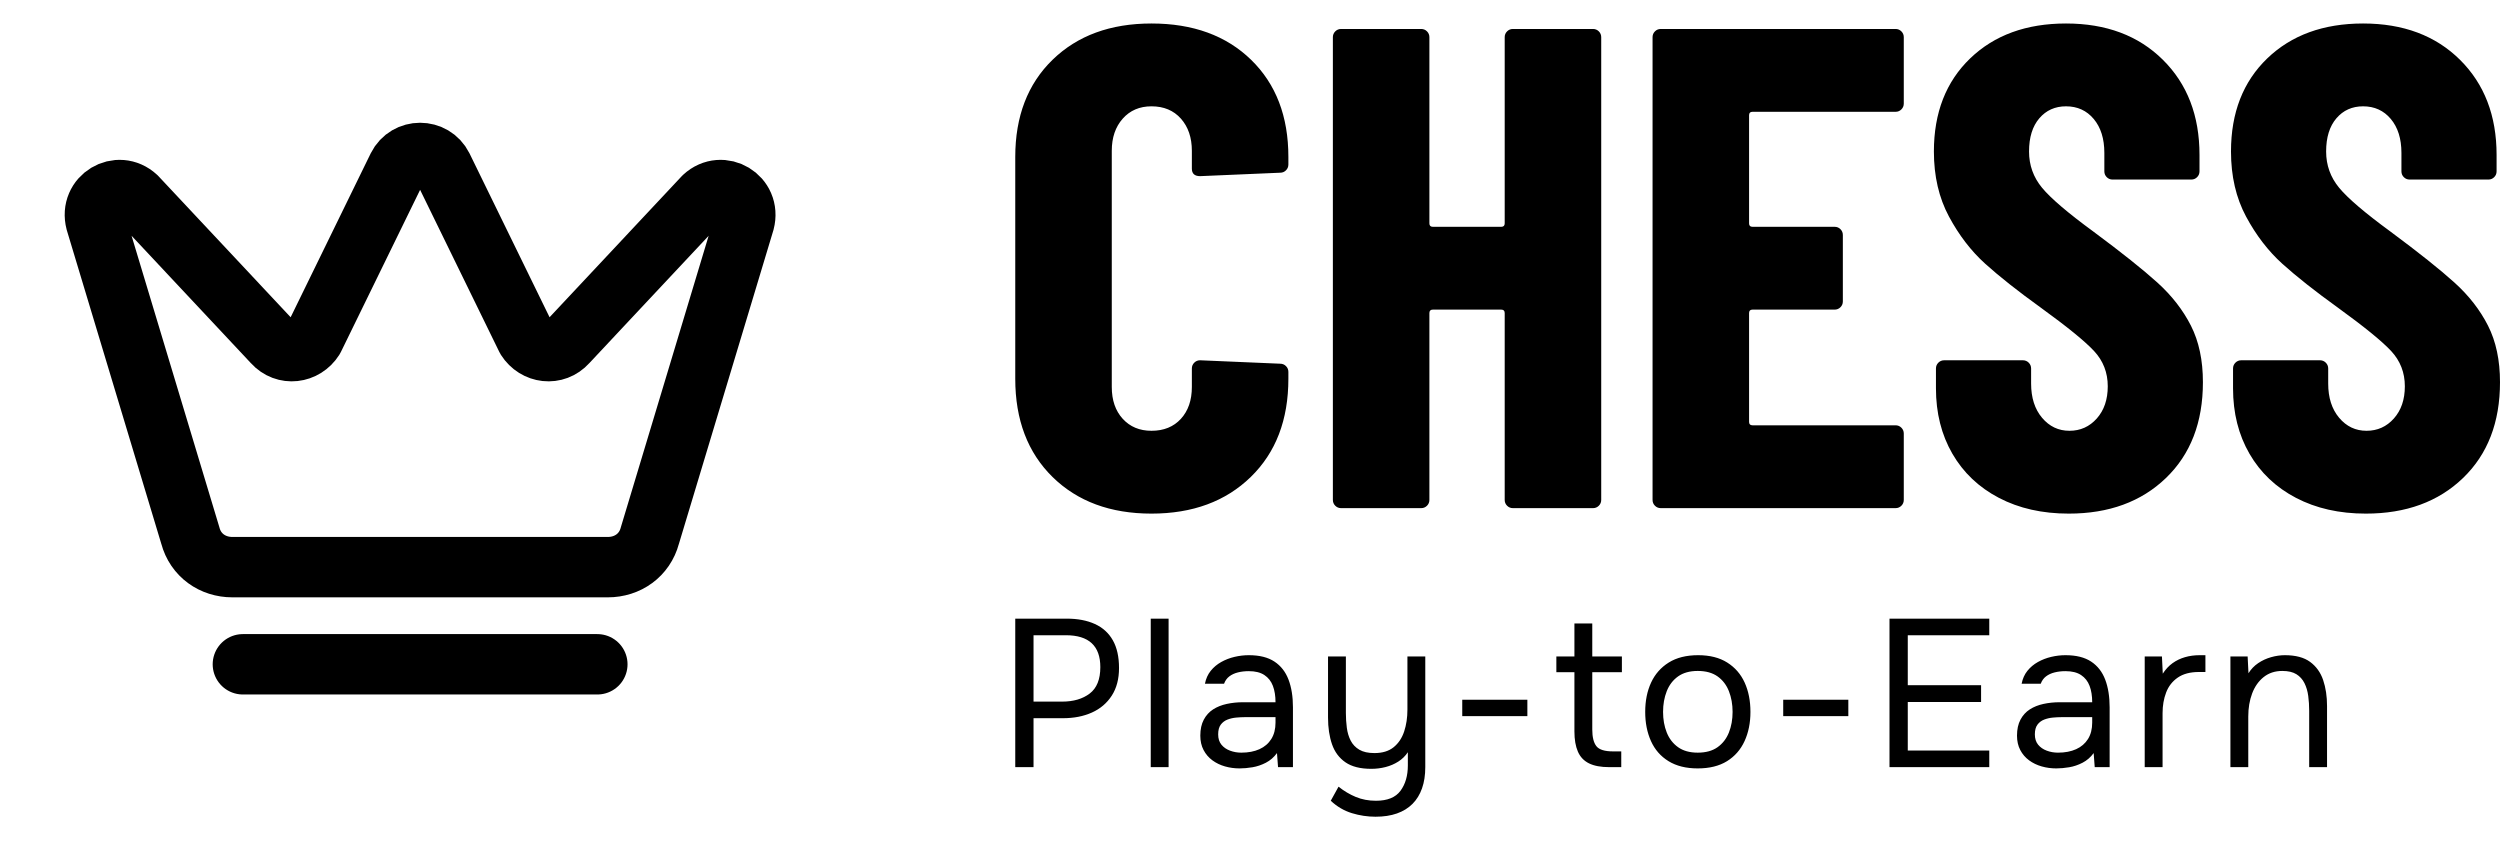
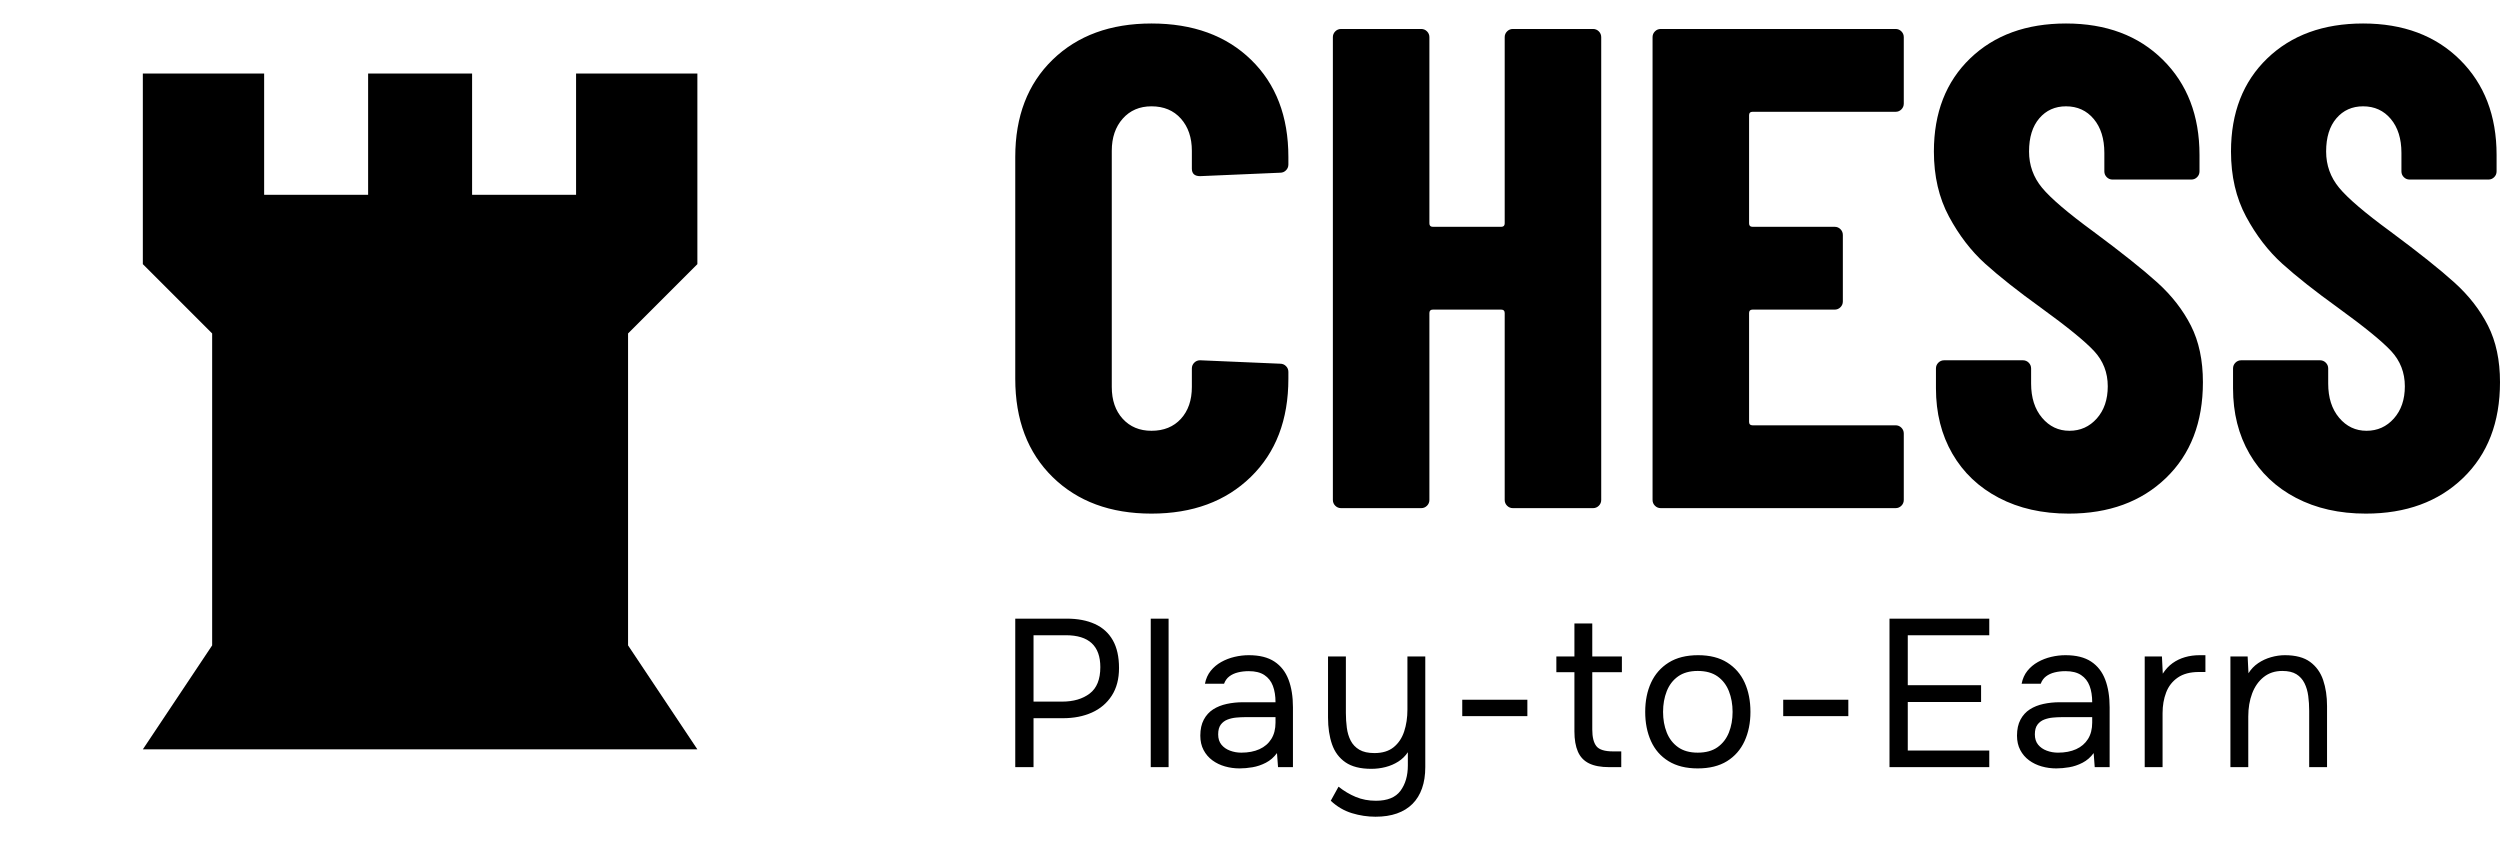
<svg xmlns="http://www.w3.org/2000/svg" viewBox="0 0 142.821 48" fill="none">
  <g transform="scale(.75)">
-     <g transform="translate(0 -2.4)" stroke="#000000" stroke-width="4.6">
-       <path d="M10.4 17.4C9 16.1 6.8 17.4 7.3 19.3L14.5 43.2C14.9 44.7 16.2 45.6 17.7 45.6H46.3C47.8 45.6 49.1 44.7 49.5 43.2L56.7 19.3C57.2 17.4 55 16.1 53.6 17.4L43.2 28.5C42.3 29.5 40.8 29.3 40.1 28.2L33.7 15.1C33 13.7 31 13.7 30.3 15.1L23.9 28.2C23.2 29.3 21.7 29.5 20.8 28.5Z" stroke-linejoin="round" />
-       <path d="M18.5 53H45.5" stroke-linecap="round" />
+     <g transform="translate(-10.24 -10.24) scale(1.32)">
+       <path d="M16 12H23V19H29V12H35V19H41V12H48V23L44 27V45L48 51H16L20 45V27L16 23V12Z" fill="#000000" />
    </g>
  </g>
  <path transform="translate(58 1.342)" d="M0 20.296V7.626Q0 4.145 2.131 2.073Q4.263 0 7.782 0Q11.341 0 13.472 2.073Q15.603 4.145 15.603 7.626V8.056Q15.603 8.251 15.466 8.388Q15.33 8.525 15.134 8.525L10.559 8.721Q10.089 8.721 10.089 8.291V7.274Q10.089 6.14 9.464 5.436Q8.838 4.732 7.782 4.732Q6.765 4.732 6.14 5.436Q5.514 6.14 5.514 7.274V20.765Q5.514 21.899 6.14 22.584Q6.765 23.268 7.782 23.268Q8.838 23.268 9.464 22.584Q10.089 21.899 10.089 20.765V19.709Q10.089 19.514 10.226 19.377Q10.363 19.24 10.559 19.24L15.134 19.436Q15.33 19.436 15.466 19.573Q15.603 19.709 15.603 19.905V20.296Q15.603 23.816 13.453 25.908Q11.302 28 7.782 28Q4.263 28 2.131 25.908Q0 23.816 0 20.296ZM28.43 0.313H33.006Q33.201 0.313 33.338 0.45Q33.475 0.587 33.475 0.782V27.218Q33.475 27.413 33.338 27.55Q33.201 27.687 33.006 27.687H28.43Q28.235 27.687 28.098 27.55Q27.961 27.413 27.961 27.218V16.542Q27.961 16.346 27.765 16.346H23.855Q23.659 16.346 23.659 16.542V27.218Q23.659 27.413 23.522 27.55Q23.385 27.687 23.19 27.687H18.615Q18.419 27.687 18.282 27.55Q18.145 27.413 18.145 27.218V0.782Q18.145 0.587 18.282 0.45Q18.419 0.313 18.615 0.313H23.19Q23.385 0.313 23.522 0.45Q23.659 0.587 23.659 0.782V11.419Q23.659 11.615 23.855 11.615H27.765Q27.961 11.615 27.961 11.419V0.782Q27.961 0.587 28.098 0.45Q28.235 0.313 28.43 0.313ZM50.291 5.045H42.117Q41.922 5.045 41.922 5.24V11.419Q41.922 11.615 42.117 11.615H46.81Q47.006 11.615 47.142 11.751Q47.279 11.888 47.279 12.084V15.877Q47.279 16.073 47.142 16.209Q47.006 16.346 46.81 16.346H42.117Q41.922 16.346 41.922 16.542V22.76Q41.922 22.955 42.117 22.955H50.291Q50.486 22.955 50.623 23.092Q50.76 23.229 50.76 23.425V27.218Q50.76 27.413 50.623 27.55Q50.486 27.687 50.291 27.687H36.877Q36.682 27.687 36.545 27.55Q36.408 27.413 36.408 27.218V0.782Q36.408 0.587 36.545 0.45Q36.682 0.313 36.877 0.313H50.291Q50.486 0.313 50.623 0.45Q50.76 0.587 50.76 0.782V4.575Q50.76 4.771 50.623 4.908Q50.486 5.045 50.291 5.045ZM52.598 20.844V19.709Q52.598 19.514 52.735 19.377Q52.872 19.24 53.067 19.24H57.564Q57.76 19.24 57.897 19.377Q58.034 19.514 58.034 19.709V20.57Q58.034 21.782 58.659 22.525Q59.285 23.268 60.223 23.268Q61.162 23.268 61.788 22.564Q62.413 21.86 62.413 20.726Q62.413 19.553 61.631 18.712Q60.849 17.872 58.581 16.229Q56.626 14.821 55.413 13.726Q54.201 12.631 53.341 11.028Q52.48 9.425 52.48 7.313Q52.48 3.989 54.553 1.994Q56.626 0 60.028 0Q63.469 0 65.561 2.073Q67.654 4.145 67.654 7.508V8.447Q67.654 8.642 67.517 8.779Q67.38 8.916 67.184 8.916H62.687Q62.492 8.916 62.355 8.779Q62.218 8.642 62.218 8.447V7.391Q62.218 6.179 61.612 5.455Q61.006 4.732 60.028 4.732Q59.089 4.732 58.503 5.416Q57.916 6.101 57.916 7.313Q57.916 8.486 58.659 9.385Q59.402 10.285 61.592 11.888Q64.017 13.687 65.249 14.802Q66.48 15.916 67.165 17.265Q67.849 18.615 67.849 20.492Q67.849 23.933 65.737 25.966Q63.626 28 60.184 28Q57.916 28 56.196 27.101Q54.475 26.201 53.536 24.578Q52.598 22.955 52.598 20.844ZM69.57 20.844V19.709Q69.57 19.514 69.707 19.377Q69.844 19.24 70.039 19.24H74.536Q74.732 19.24 74.869 19.377Q75.006 19.514 75.006 19.709V20.57Q75.006 21.782 75.631 22.525Q76.257 23.268 77.196 23.268Q78.134 23.268 78.76 22.564Q79.385 21.86 79.385 20.726Q79.385 19.553 78.603 18.712Q77.821 17.872 75.553 16.229Q73.598 14.821 72.385 13.726Q71.173 12.631 70.313 11.028Q69.453 9.425 69.453 7.313Q69.453 3.989 71.525 1.994Q73.598 0 77 0Q80.441 0 82.534 2.073Q84.626 4.145 84.626 7.508V8.447Q84.626 8.642 84.489 8.779Q84.352 8.916 84.156 8.916H79.659Q79.464 8.916 79.327 8.779Q79.19 8.642 79.19 8.447V7.391Q79.19 6.179 78.584 5.455Q77.978 4.732 77 4.732Q76.061 4.732 75.475 5.416Q74.888 6.101 74.888 7.313Q74.888 8.486 75.631 9.385Q76.374 10.285 78.564 11.888Q80.989 13.687 82.221 14.802Q83.453 15.916 84.137 17.265Q84.821 18.615 84.821 20.492Q84.821 23.933 82.709 25.966Q80.598 28 77.156 28Q74.888 28 73.168 27.101Q71.447 26.201 70.508 24.578Q69.57 22.955 69.57 20.844Z" fill="#000000" />
  <path transform="translate(58 35.342)" d="M0 8.484V0H2.94Q3.876 0 4.548 0.306Q5.22 0.612 5.574 1.236Q5.928 1.86 5.928 2.82Q5.928 3.756 5.514 4.398Q5.1 5.04 4.38 5.364Q3.66 5.688 2.724 5.688H1.044V8.484ZM1.044 4.74H2.676Q3.648 4.74 4.254 4.278Q4.86 3.816 4.86 2.772Q4.86 1.86 4.368 1.404Q3.876 0.948 2.892 0.948H1.044ZM7.74 8.484V0H8.76V8.484ZM12.816 8.556Q12.384 8.556 11.982 8.442Q11.58 8.328 11.262 8.094Q10.944 7.86 10.758 7.506Q10.572 7.152 10.572 6.684Q10.572 6.144 10.77 5.772Q10.968 5.4 11.304 5.184Q11.64 4.968 12.084 4.872Q12.528 4.776 13.008 4.776H14.868Q14.868 4.236 14.718 3.84Q14.568 3.444 14.232 3.222Q13.896 3 13.344 3Q13.008 3 12.72 3.072Q12.432 3.144 12.228 3.3Q12.024 3.456 11.928 3.72H10.836Q10.92 3.288 11.166 2.982Q11.412 2.676 11.766 2.478Q12.12 2.28 12.528 2.184Q12.936 2.088 13.344 2.088Q14.256 2.088 14.808 2.454Q15.36 2.82 15.612 3.486Q15.864 4.152 15.864 5.064V8.484H15.012L14.952 7.68Q14.688 8.04 14.316 8.232Q13.944 8.424 13.554 8.49Q13.164 8.556 12.816 8.556ZM12.912 7.656Q13.512 7.656 13.95 7.458Q14.388 7.26 14.628 6.876Q14.868 6.492 14.868 5.94V5.628H13.104Q12.888 5.628 12.624 5.652Q12.36 5.676 12.126 5.766Q11.892 5.856 11.742 6.054Q11.592 6.252 11.592 6.612Q11.592 6.972 11.778 7.2Q11.964 7.428 12.27 7.542Q12.576 7.656 12.912 7.656ZM20.58 11.316Q19.896 11.316 19.23 11.112Q18.564 10.908 18.024 10.404L18.468 9.6Q18.936 9.972 19.458 10.188Q19.98 10.404 20.604 10.404Q21.588 10.404 22.008 9.834Q22.428 9.264 22.428 8.388V7.632Q22.212 7.956 21.882 8.166Q21.552 8.376 21.156 8.478Q20.76 8.58 20.34 8.58Q19.404 8.58 18.864 8.208Q18.324 7.836 18.096 7.176Q17.868 6.516 17.868 5.652V2.16H18.888V5.388Q18.888 5.82 18.942 6.234Q18.996 6.648 19.164 6.972Q19.332 7.296 19.656 7.488Q19.98 7.68 20.52 7.68Q21.204 7.68 21.618 7.344Q22.032 7.008 22.218 6.444Q22.404 5.88 22.404 5.196V2.16H23.424V8.484Q23.424 9.168 23.238 9.696Q23.052 10.224 22.692 10.584Q22.332 10.944 21.804 11.13Q21.276 11.316 20.58 11.316ZM25.536 5.568V4.632H29.256V5.568ZM33.936 8.484Q33.216 8.484 32.778 8.268Q32.34 8.052 32.142 7.596Q31.944 7.14 31.944 6.444V3.06H30.912V2.16H31.944V0.276H32.964V2.16H34.656V3.06H32.964V6.336Q32.964 6.984 33.198 7.284Q33.432 7.584 34.152 7.584H34.62V8.484ZM38.988 8.556Q37.992 8.556 37.32 8.142Q36.648 7.728 36.318 6.996Q35.988 6.264 35.988 5.328Q35.988 4.38 36.324 3.654Q36.66 2.928 37.332 2.508Q38.004 2.088 39.012 2.088Q40.008 2.088 40.674 2.508Q41.34 2.928 41.67 3.654Q42 4.38 42 5.328Q42 6.264 41.664 6.996Q41.328 7.728 40.662 8.142Q39.996 8.556 38.988 8.556ZM38.988 7.656Q39.684 7.656 40.122 7.344Q40.56 7.032 40.77 6.504Q40.98 5.976 40.98 5.328Q40.98 4.68 40.77 4.146Q40.56 3.612 40.122 3.3Q39.684 2.988 38.988 2.988Q38.304 2.988 37.866 3.3Q37.428 3.612 37.218 4.146Q37.008 4.68 37.008 5.328Q37.008 5.976 37.218 6.504Q37.428 7.032 37.866 7.344Q38.304 7.656 38.988 7.656ZM43.872 5.568V4.632H47.592V5.568ZM49.944 8.484V0H55.644V0.948H50.988V3.804H55.176V4.764H50.988V7.536H55.644V8.484ZM59.472 8.556Q59.04 8.556 58.638 8.442Q58.236 8.328 57.918 8.094Q57.6 7.86 57.414 7.506Q57.228 7.152 57.228 6.684Q57.228 6.144 57.426 5.772Q57.624 5.4 57.96 5.184Q58.296 4.968 58.74 4.872Q59.184 4.776 59.664 4.776H61.524Q61.524 4.236 61.374 3.84Q61.224 3.444 60.888 3.222Q60.552 3 60 3Q59.664 3 59.376 3.072Q59.088 3.144 58.884 3.3Q58.68 3.456 58.584 3.72H57.492Q57.576 3.288 57.822 2.982Q58.068 2.676 58.422 2.478Q58.776 2.28 59.184 2.184Q59.592 2.088 60 2.088Q60.912 2.088 61.464 2.454Q62.016 2.82 62.268 3.486Q62.52 4.152 62.52 5.064V8.484H61.668L61.608 7.68Q61.344 8.04 60.972 8.232Q60.6 8.424 60.21 8.49Q59.82 8.556 59.472 8.556ZM59.568 7.656Q60.168 7.656 60.606 7.458Q61.044 7.26 61.284 6.876Q61.524 6.492 61.524 5.94V5.628H59.76Q59.544 5.628 59.28 5.652Q59.016 5.676 58.782 5.766Q58.548 5.856 58.398 6.054Q58.248 6.252 58.248 6.612Q58.248 6.972 58.434 7.2Q58.62 7.428 58.926 7.542Q59.232 7.656 59.568 7.656ZM64.524 8.484V2.16H65.508L65.556 3.144Q65.796 2.772 66.114 2.544Q66.432 2.316 66.822 2.202Q67.212 2.088 67.668 2.088Q67.752 2.088 67.83 2.088Q67.908 2.088 67.992 2.088V3.048H67.62Q66.876 3.048 66.414 3.366Q65.952 3.684 65.748 4.218Q65.544 4.752 65.544 5.4V8.484ZM69.42 8.484V2.16H70.404L70.452 3.12Q70.668 2.772 71.004 2.544Q71.34 2.316 71.742 2.202Q72.144 2.088 72.528 2.088Q73.452 2.088 73.974 2.472Q74.496 2.856 74.718 3.51Q74.94 4.164 74.94 4.992V8.484H73.92V5.268Q73.92 4.824 73.866 4.416Q73.812 4.008 73.65 3.684Q73.488 3.36 73.188 3.174Q72.888 2.988 72.384 2.988Q71.76 2.988 71.322 3.336Q70.884 3.684 70.662 4.272Q70.44 4.86 70.44 5.592V8.484Z" fill="#000000" />
</svg>
